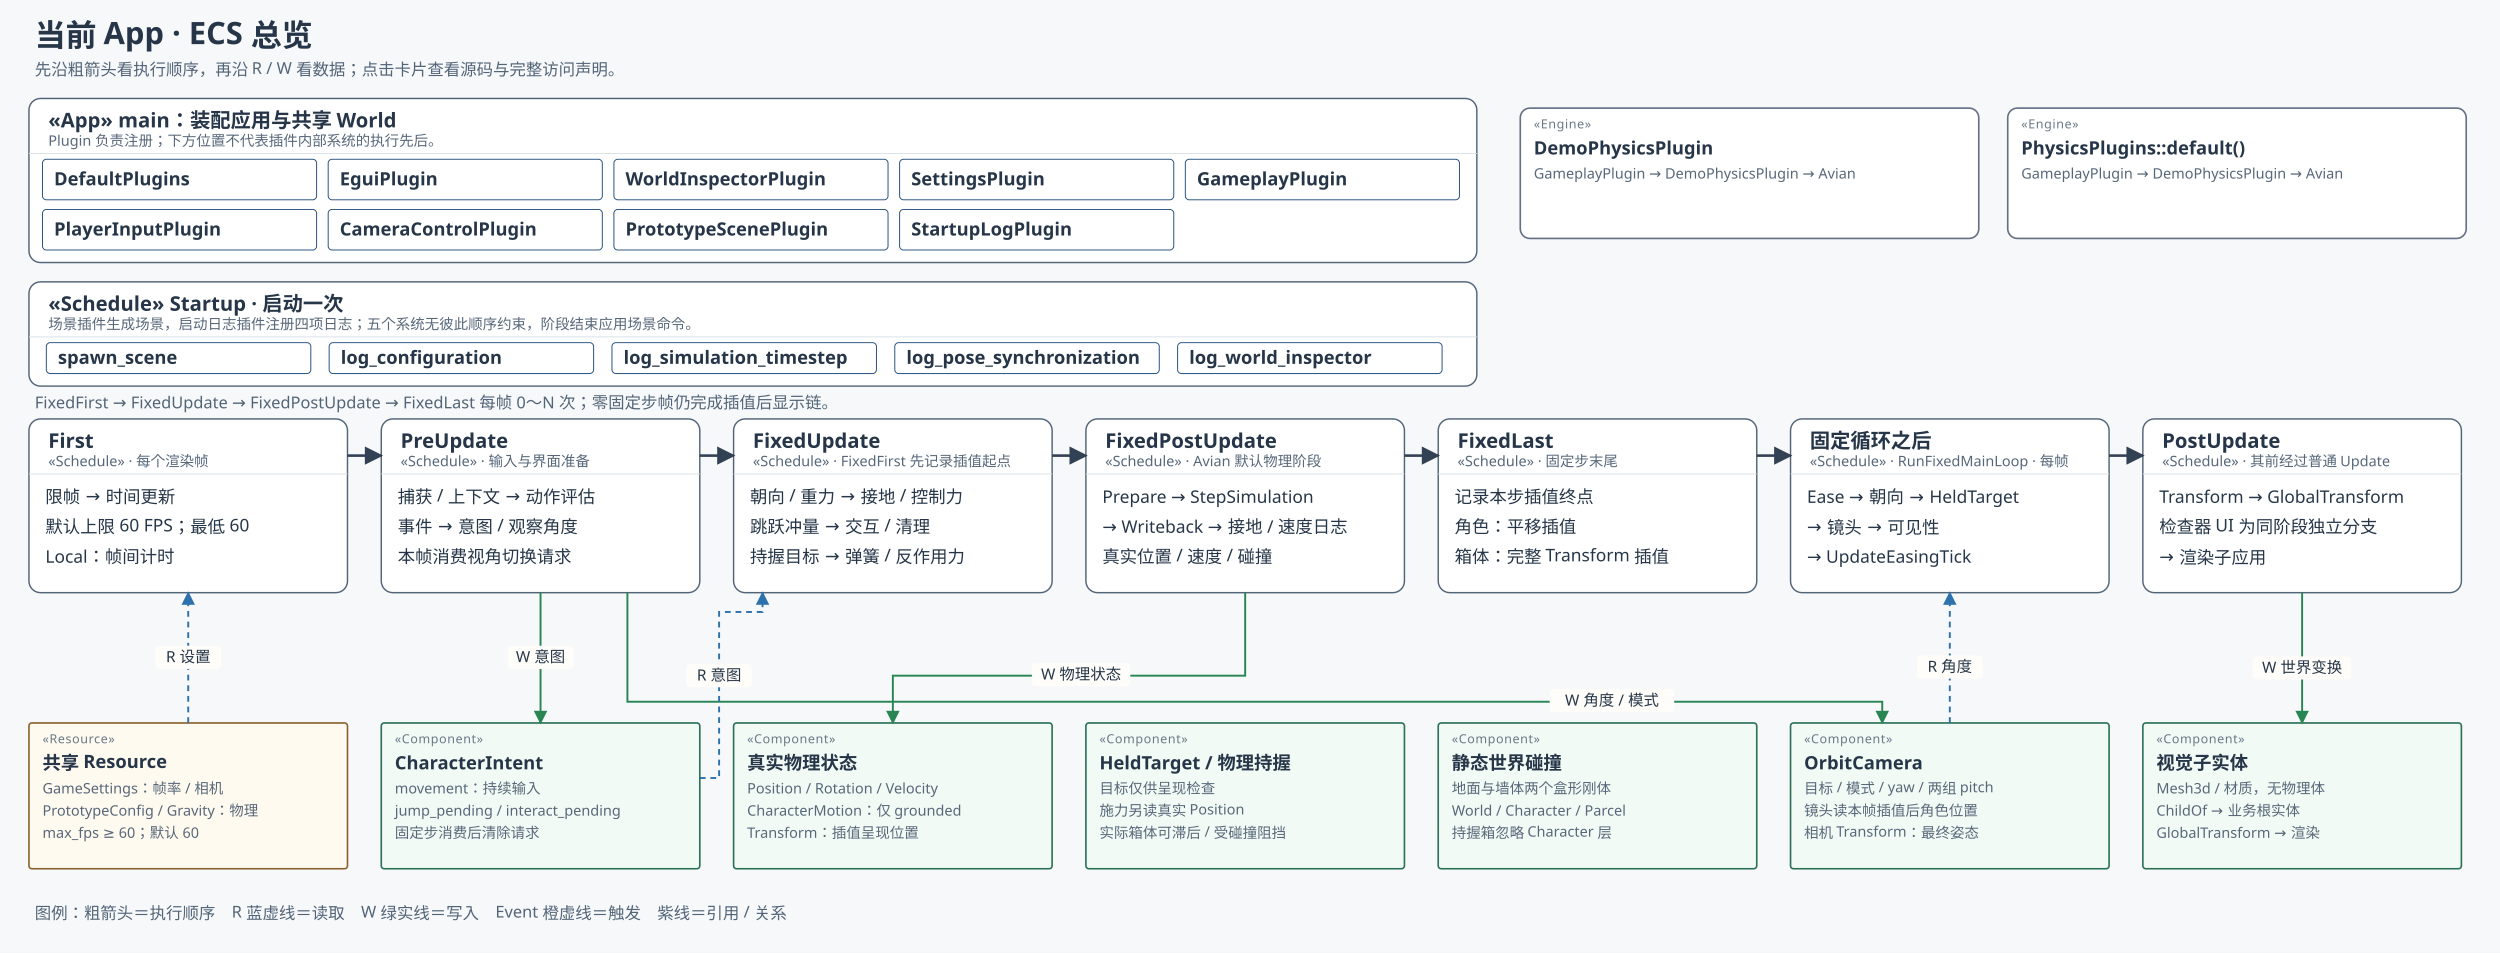
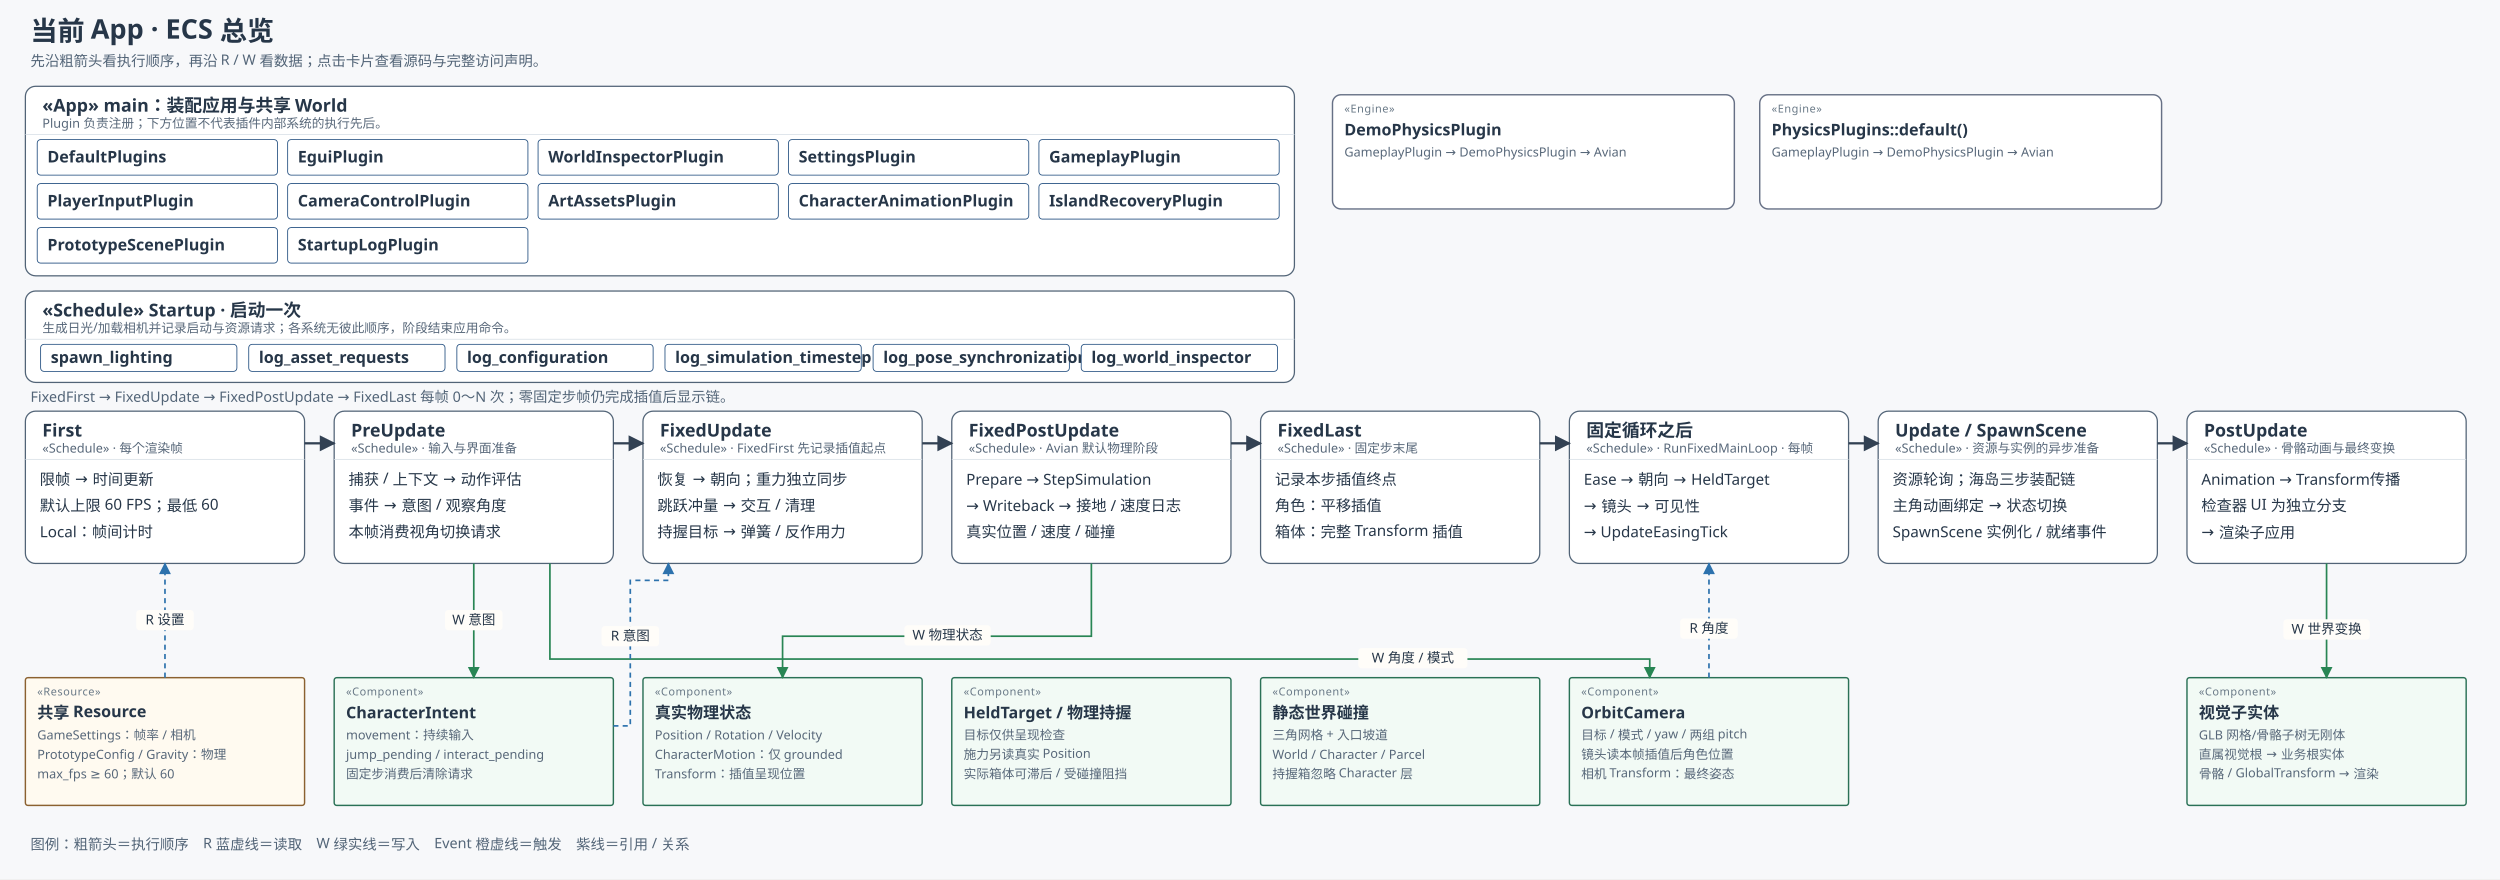
- <svg xmlns="http://www.w3.org/2000/svg" width="2590" height="987" viewBox="0 0 2590 987" role="img" aria-labelledby="title">
+ <svg xmlns="http://www.w3.org/2000/svg" width="2955" height="1039" viewBox="0 0 2955 1039" role="img" aria-labelledby="title">
  <defs>
    <marker id="arrow-order" viewBox="0 0 10 10" refX="9" refY="5" markerWidth="7" markerHeight="7" orient="auto-start-reverse">
      <path d="M0,0 L10,5 L0,10" fill="#324153" />
    </marker>
    <marker id="arrow-read" viewBox="0 0 10 10" refX="9" refY="5" markerWidth="7" markerHeight="7" orient="auto-start-reverse">
      <path d="M0,0 L10,5 L0,10" fill="#2d72ad" />
    </marker>
    <marker id="arrow-write" viewBox="0 0 10 10" refX="9" refY="5" markerWidth="7" markerHeight="7" orient="auto-start-reverse">
      <path d="M0,0 L10,5 L0,10" fill="#288554" />
    </marker>
    <marker id="arrow-trigger" viewBox="0 0 10 10" refX="9" refY="5" markerWidth="7" markerHeight="7" orient="auto-start-reverse">
      <path d="M0,0 L10,5 L0,10" fill="#bf651e" />
    </marker>
    <marker id="arrow-reference" viewBox="0 0 10 10" refX="9" refY="5" markerWidth="7" markerHeight="7" orient="auto-start-reverse">
      <path d="M0,0 L10,5 L0,10" fill="#7b65a6" />
    </marker>
    <marker id="arrow-relationship" viewBox="0 0 10 10" refX="9" refY="5" markerWidth="7" markerHeight="7" orient="auto-start-reverse">
      <path d="M0,0 L10,5 L0,10" fill="#7b65a6" />
    </marker>
    <marker id="arrow-registration" viewBox="0 0 10 10" refX="9" refY="5" markerWidth="7" markerHeight="7" orient="auto-start-reverse">
      <path d="M0,0 L10,5 L0,10" fill="#89939f" />
    </marker>
    <style>text{font-family:'Segoe UI','Microsoft YaHei',sans-serif;fill:#263648}.body{font-size:18px}.small{font-size:15px;fill:#576779}.stereotype{font-size:13px;fill:#687886;letter-spacing:.6px}.node-title{font-size:19px;font-weight:600}.group-title{font-size:21px;font-weight:600}.edge-label{font-size:16px}.page-title{font-size:32px;font-weight:650}.section-title{font-size:24px;font-weight:650}.note{font-size:17px;fill:#526477}.node{cursor:pointer}.node:focus{outline:none}.node.selected&gt;rect,.node.selected&gt;path{stroke:#db7521;stroke-width:4}.node.dim{opacity:.20}.edge.dim{opacity:.13}.edge.focused&gt;path{stroke-width:3.5}</style>
  </defs>
  <rect width="100%" height="100%" fill="#f7f8fa" />
  <text x="36" y="48" class="page-title" text-anchor="start">当前 App · ECS 总览</text>
  <text x="36" y="78" class="note" text-anchor="start">先沿粗箭头看执行顺序，再沿 R / W 看数据；点击卡片查看源码与完整访问声明。</text>
  <g class="node entity" data-id="app-main" tabindex="0" role="button" aria-label="main / App">
    <g>
-       <rect x="30" y="102" width="1500" height="170" rx="12" fill="#fff" stroke="#526477" stroke-width="1.5" />
+       <rect x="30" y="102" width="1500" height="224" rx="12" fill="#fff" stroke="#526477" stroke-width="1.5" />
      <path d="M30,159H1530" stroke="#dae2e8" />
      <text x="50" y="132" class="group-title" text-anchor="start">«App» main：装配应用与共享 World</text>
      <text x="50" y="151" class="small" text-anchor="start">Plugin 负责注册；下方位置不代表插件内部系统的执行先后。</text>
    </g>
  </g>
  <g class="node plugin" data-id="plugin-DefaultPlugins" tabindex="0" role="button" aria-label="DefaultPlugins">
    <rect x="44" y="165" width="284" height="42" rx="4" fill="#fff" stroke="#234f80" />
    <text x="56" y="192" class="node-title" text-anchor="start">DefaultPlugins</text>
  </g>
  <g class="node plugin" data-id="plugin-EguiPlugin" tabindex="0" role="button" aria-label="EguiPlugin">
    <rect x="340" y="165" width="284" height="42" rx="4" fill="#fff" stroke="#234f80" />
    <text x="352" y="192" class="node-title" text-anchor="start">EguiPlugin</text>
  </g>
  <g class="node plugin" data-id="plugin-WorldInspectorPlugin" tabindex="0" role="button" aria-label="WorldInspectorPlugin">
    <rect x="636" y="165" width="284" height="42" rx="4" fill="#fff" stroke="#234f80" />
    <text x="648" y="192" class="node-title" text-anchor="start">WorldInspectorPlugin</text>
  </g>
  <g class="node plugin" data-id="plugin-SettingsPlugin" tabindex="0" role="button" aria-label="SettingsPlugin">
    <rect x="932" y="165" width="284" height="42" rx="4" fill="#fff" stroke="#234f80" />
    <text x="944" y="192" class="node-title" text-anchor="start">SettingsPlugin</text>
  </g>
  <g class="node plugin" data-id="plugin-GameplayPlugin" tabindex="0" role="button" aria-label="GameplayPlugin">
    <rect x="1228" y="165" width="284" height="42" rx="4" fill="#fff" stroke="#234f80" />
    <text x="1240" y="192" class="node-title" text-anchor="start">GameplayPlugin</text>
  </g>
  <g class="node plugin" data-id="plugin-PlayerInputPlugin" tabindex="0" role="button" aria-label="PlayerInputPlugin">
    <rect x="44" y="217" width="284" height="42" rx="4" fill="#fff" stroke="#234f80" />
    <text x="56" y="244" class="node-title" text-anchor="start">PlayerInputPlugin</text>
  </g>
  <g class="node plugin" data-id="plugin-CameraControlPlugin" tabindex="0" role="button" aria-label="CameraControlPlugin">
    <rect x="340" y="217" width="284" height="42" rx="4" fill="#fff" stroke="#234f80" />
    <text x="352" y="244" class="node-title" text-anchor="start">CameraControlPlugin</text>
  </g>
+   <g class="node plugin" data-id="plugin-ArtAssetsPlugin" tabindex="0" role="button" aria-label="ArtAssetsPlugin">
+     <rect x="636" y="217" width="284" height="42" rx="4" fill="#fff" stroke="#234f80" />
+     <text x="648" y="244" class="node-title" text-anchor="start">ArtAssetsPlugin</text>
+   </g>
+   <g class="node plugin" data-id="plugin-CharacterAnimationPlugin" tabindex="0" role="button" aria-label="CharacterAnimationPlugin">
+     <rect x="932" y="217" width="284" height="42" rx="4" fill="#fff" stroke="#234f80" />
+     <text x="944" y="244" class="node-title" text-anchor="start">CharacterAnimationPlugin</text>
+   </g>
+   <g class="node plugin" data-id="plugin-IslandRecoveryPlugin" tabindex="0" role="button" aria-label="IslandRecoveryPlugin">
+     <rect x="1228" y="217" width="284" height="42" rx="4" fill="#fff" stroke="#234f80" />
+     <text x="1240" y="244" class="node-title" text-anchor="start">IslandRecoveryPlugin</text>
+   </g>
  <g class="node plugin" data-id="plugin-PrototypeScenePlugin" tabindex="0" role="button" aria-label="PrototypeScenePlugin">
-     <rect x="636" y="217" width="284" height="42" rx="4" fill="#fff" stroke="#234f80" />
-     <text x="648" y="244" class="node-title" text-anchor="start">PrototypeScenePlugin</text>
+     <rect x="44" y="269" width="284" height="42" rx="4" fill="#fff" stroke="#234f80" />
+     <text x="56" y="296" class="node-title" text-anchor="start">PrototypeScenePlugin</text>
  </g>
  <g class="node plugin" data-id="plugin-StartupLogPlugin" tabindex="0" role="button" aria-label="StartupLogPlugin">
-     <rect x="932" y="217" width="284" height="42" rx="4" fill="#fff" stroke="#234f80" />
-     <text x="944" y="244" class="node-title" text-anchor="start">StartupLogPlugin</text>
-   </g>
-   <g transform="translate(0 52)">
+     <rect x="340" y="269" width="284" height="42" rx="4" fill="#fff" stroke="#234f80" />
+     <text x="352" y="296" class="node-title" text-anchor="start">StartupLogPlugin</text>
+   </g>
+   <g transform="translate(0 104)">
    <g>
      <rect x="30" y="240" width="1500" height="108" rx="12" fill="#fff" stroke="#526477" stroke-width="1.5" />
      <path d="M30,297H1530" stroke="#dae2e8" />
      <text x="50" y="270" class="group-title" text-anchor="start">«Schedule» Startup · 启动一次</text>
-       <text x="50" y="289" class="small" text-anchor="start">场景插件生成场景，启动日志插件注册四项日志；五个系统无彼此顺序约束，阶段结束应用场景命令。</text>
-     </g>
-     <g class="node system" data-id="startup_spawn" tabindex="0" role="button" aria-label="spawn_scene">
-       <rect x="48" y="303" width="274" height="32" rx="4" fill="#fff" stroke="#234f80" />
-       <text x="60" y="325" class="node-title" text-anchor="start">spawn_scene</text>
+       <text x="50" y="289" class="small" text-anchor="start">生成日光/加载相机并记录启动与资源请求；各系统无彼此顺序，阶段结束应用命令。</text>
+     </g>
+     <g class="node system" data-id="startup_spawn" tabindex="0" role="button" aria-label="spawn_lighting">
+       <rect x="48" y="303" width="232" height="32" rx="4" fill="#fff" stroke="#234f80" />
+       <text x="60" y="325" class="node-title" text-anchor="start">spawn_lighting</text>
+     </g>
+     <g class="node system" data-id="startup_assets" tabindex="0" role="button" aria-label="log_asset_requests">
+       <rect x="294" y="303" width="232" height="32" rx="4" fill="#fff" stroke="#234f80" />
+       <text x="306" y="325" class="node-title" text-anchor="start">log_asset_requests</text>
    </g>
    <g class="node system" data-id="startup_config" tabindex="0" role="button" aria-label="log_configuration">
-       <rect x="341" y="303" width="274" height="32" rx="4" fill="#fff" stroke="#234f80" />
-       <text x="353" y="325" class="node-title" text-anchor="start">log_configuration</text>
+       <rect x="540" y="303" width="232" height="32" rx="4" fill="#fff" stroke="#234f80" />
+       <text x="552" y="325" class="node-title" text-anchor="start">log_configuration</text>
    </g>
    <g class="node system" data-id="startup_timestep" tabindex="0" role="button" aria-label="log_simulation_timestep">
-       <rect x="634" y="303" width="274" height="32" rx="4" fill="#fff" stroke="#234f80" />
-       <text x="646" y="325" class="node-title" text-anchor="start">log_simulation_timestep</text>
+       <rect x="786" y="303" width="232" height="32" rx="4" fill="#fff" stroke="#234f80" />
+       <text textLength="208" lengthAdjust="spacingAndGlyphs" x="798" y="325" class="node-title" text-anchor="start">log_simulation_timestep</text>
    </g>
    <g class="node system" data-id="startup_pose" tabindex="0" role="button" aria-label="log_pose_synchronization">
-       <rect x="927" y="303" width="274" height="32" rx="4" fill="#fff" stroke="#234f80" />
-       <text textLength="250" lengthAdjust="spacingAndGlyphs" x="939" y="325" class="node-title" text-anchor="start">log_pose_synchronization</text>
+       <rect x="1032" y="303" width="232" height="32" rx="4" fill="#fff" stroke="#234f80" />
+       <text textLength="208" lengthAdjust="spacingAndGlyphs" x="1044" y="325" class="node-title" text-anchor="start">log_pose_synchronization</text>
    </g>
    <g class="node system" data-id="startup_inspector" tabindex="0" role="button" aria-label="log_world_inspector">
-       <rect x="1220" y="303" width="274" height="32" rx="4" fill="#fff" stroke="#234f80" />
-       <text x="1232" y="325" class="node-title" text-anchor="start">log_world_inspector</text>
+       <rect x="1278" y="303" width="232" height="32" rx="4" fill="#fff" stroke="#234f80" />
+       <text x="1290" y="325" class="node-title" text-anchor="start">log_world_inspector</text>
    </g>
    <g>
      <rect x="30" y="382" width="330" height="180" rx="12" fill="#fff" stroke="#526477" stroke-width="1.5" />
      <path d="M30,439H360" stroke="#dae2e8" />
      <text x="50" y="412" class="group-title" text-anchor="start">First</text>
      <text x="50" y="431" class="small" text-anchor="start">«Schedule» · 每个渲染帧</text>
    </g>
    <text x="47" y="469" class="body" text-anchor="start">限帧 → 时间更新</text>
    <text x="47" y="500" class="body" text-anchor="start">默认上限 60 FPS；最低 60</text>
    <text x="47" y="531" class="body" text-anchor="start">Local：帧间计时</text>
    <g>
      <rect x="395" y="382" width="330" height="180" rx="12" fill="#fff" stroke="#526477" stroke-width="1.5" />
      <path d="M395,439H725" stroke="#dae2e8" />
      <text x="415" y="412" class="group-title" text-anchor="start">PreUpdate</text>
      <text x="415" y="431" class="small" text-anchor="start">«Schedule» · 输入与界面准备</text>
    </g>
    <text x="412" y="469" class="body" text-anchor="start">捕获 / 上下文 → 动作评估</text>
    <text x="412" y="500" class="body" text-anchor="start">事件 → 意图 / 观察角度</text>
    <text x="412" y="531" class="body" text-anchor="start">本帧消费视角切换请求</text>
    <g>
      <rect x="760" y="382" width="330" height="180" rx="12" fill="#fff" stroke="#526477" stroke-width="1.5" />
      <path d="M760,439H1090" stroke="#dae2e8" />
      <text x="780" y="412" class="group-title" text-anchor="start">FixedUpdate</text>
      <text textLength="290" lengthAdjust="spacingAndGlyphs" x="780" y="431" class="small" text-anchor="start">«Schedule» · FixedFirst 先记录插值起点</text>
    </g>
-     <text x="777" y="469" class="body" text-anchor="start">朝向 / 重力 → 接地 / 控制力</text>
+     <text x="777" y="469" class="body" text-anchor="start">恢复 → 朝向；重力独立同步</text>
    <text x="777" y="500" class="body" text-anchor="start">跳跃冲量 → 交互 / 清理</text>
    <text x="777" y="531" class="body" text-anchor="start">持握目标 → 弹簧 / 反作用力</text>
    <g>
      <rect x="1125" y="382" width="330" height="180" rx="12" fill="#fff" stroke="#526477" stroke-width="1.5" />
      <path d="M1125,439H1455" stroke="#dae2e8" />
      <text x="1145" y="412" class="group-title" text-anchor="start">FixedPostUpdate</text>
      <text x="1145" y="431" class="small" text-anchor="start">«Schedule» · Avian 默认物理阶段</text>
    </g>
    <text x="1142" y="469" class="body" text-anchor="start">Prepare → StepSimulation</text>
    <text textLength="296" lengthAdjust="spacingAndGlyphs" x="1142" y="500" class="body" text-anchor="start">→ Writeback → 接地 / 速度日志</text>
    <text x="1142" y="531" class="body" text-anchor="start">真实位置 / 速度 / 碰撞</text>
    <g>
      <rect x="1490" y="382" width="330" height="180" rx="12" fill="#fff" stroke="#526477" stroke-width="1.5" />
      <path d="M1490,439H1820" stroke="#dae2e8" />
      <text x="1510" y="412" class="group-title" text-anchor="start">FixedLast</text>
      <text x="1510" y="431" class="small" text-anchor="start">«Schedule» · 固定步末尾</text>
    </g>
    <text x="1507" y="469" class="body" text-anchor="start">记录本步插值终点</text>
    <text x="1507" y="500" class="body" text-anchor="start">角色：平移插值</text>
    <text x="1507" y="531" class="body" text-anchor="start">箱体：完整 Transform 插值</text>
    <g>
      <rect x="1855" y="382" width="330" height="180" rx="12" fill="#fff" stroke="#526477" stroke-width="1.5" />
      <path d="M1855,439H2185" stroke="#dae2e8" />
      <text x="1875" y="412" class="group-title" text-anchor="start">固定循环之后</text>
      <text textLength="290" lengthAdjust="spacingAndGlyphs" x="1875" y="431" class="small" text-anchor="start">«Schedule» · RunFixedMainLoop · 每帧</text>
    </g>
    <text x="1872" y="469" class="body" text-anchor="start">Ease → 朝向 → HeldTarget</text>
    <text x="1872" y="500" class="body" text-anchor="start">→ 镜头 → 可见性</text>
    <text x="1872" y="531" class="body" text-anchor="start">→ UpdateEasingTick</text>
    <g>
      <rect x="2220" y="382" width="330" height="180" rx="12" fill="#fff" stroke="#526477" stroke-width="1.5" />
      <path d="M2220,439H2550" stroke="#dae2e8" />
-       <text x="2240" y="412" class="group-title" text-anchor="start">PostUpdate</text>
-       <text x="2240" y="431" class="small" text-anchor="start">«Schedule» · 其前经过普通 Update</text>
-     </g>
-     <text x="2237" y="469" class="body" text-anchor="start">Transform → GlobalTransform</text>
-     <text x="2237" y="500" class="body" text-anchor="start">检查器 UI 为同阶段独立分支</text>
-     <text x="2237" y="531" class="body" text-anchor="start">→ 渲染子应用</text>
+       <text x="2240" y="412" class="group-title" text-anchor="start">Update / SpawnScene</text>
+       <text x="2240" y="431" class="small" text-anchor="start">«Schedule» · 资源与实例的异步准备</text>
+     </g>
+     <text x="2237" y="469" class="body" text-anchor="start">资源轮询；海岛三步装配链</text>
+     <text x="2237" y="500" class="body" text-anchor="start">主角动画绑定 → 状态切换</text>
+     <text x="2237" y="531" class="body" text-anchor="start">SpawnScene 实例化 / 就绪事件</text>
+     <g>
+       <rect x="2585" y="382" width="330" height="180" rx="12" fill="#fff" stroke="#526477" stroke-width="1.5" />
+       <path d="M2585,439H2915" stroke="#dae2e8" />
+       <text x="2605" y="412" class="group-title" text-anchor="start">PostUpdate</text>
+       <text x="2605" y="431" class="small" text-anchor="start">«Schedule» · 骨骼动画与最终变换</text>
+     </g>
+     <text x="2602" y="469" class="body" text-anchor="start">Animation → Transform传播</text>
+     <text x="2602" y="500" class="body" text-anchor="start">检查器 UI 为独立分支</text>
+     <text x="2602" y="531" class="body" text-anchor="start">→ 渲染子应用</text>
    <g class="edge order" data-connect="">
      <path d="M360,420 L395,420" stroke="#324153" stroke-width="2.7" fill="none" marker-end="url(#arrow-order)" />
    </g>
    <g class="edge order" data-connect="">
      <path d="M725,420 L760,420" stroke="#324153" stroke-width="2.7" fill="none" marker-end="url(#arrow-order)" />
    </g>
    <g class="edge order" data-connect="">
      <path d="M1090,420 L1125,420" stroke="#324153" stroke-width="2.7" fill="none" marker-end="url(#arrow-order)" />
    </g>
    <g class="edge order" data-connect="">
      <path d="M1455,420 L1490,420" stroke="#324153" stroke-width="2.7" fill="none" marker-end="url(#arrow-order)" />
    </g>
    <g class="edge order" data-connect="">
      <path d="M1820,420 L1855,420" stroke="#324153" stroke-width="2.7" fill="none" marker-end="url(#arrow-order)" />
    </g>
    <g class="edge order" data-connect="">
      <path d="M2185,420 L2220,420" stroke="#324153" stroke-width="2.7" fill="none" marker-end="url(#arrow-order)" />
+     </g>
+     <g class="edge order" data-connect="">
+       <path d="M2550,420 L2585,420" stroke="#324153" stroke-width="2.7" fill="none" marker-end="url(#arrow-order)" />
    </g>
    <text x="36" y="371" class="note" text-anchor="start">FixedFirst → FixedUpdate → FixedPostUpdate → FixedLast 每帧 0～N 次；零固定步帧仍完成插值后显示链。</text>
    <g class="node component" data-id="character.CharacterIntent" tabindex="0" role="button" aria-label="CharacterIntent">
      <rect x="395" y="697" width="330" height="151" rx="3" fill="#f2faf5" stroke="#2a7156" stroke-width="1.7" />
      <text x="409" y="718" class="stereotype" text-anchor="start">«Component»</text>
      <text x="409" y="745" class="node-title" text-anchor="start">CharacterIntent</text>
      <text x="409" y="770" class="small" text-anchor="start">movement：持续输入</text>
      <text x="409" y="793" class="small" text-anchor="start">jump_pending / interact_pending</text>
      <text x="409" y="816" class="small" text-anchor="start">固定步消费后清除请求</text>
    </g>
    <g class="node component" data-id="character.Position" tabindex="0" role="button" aria-label="真实物理状态">
      <rect x="760" y="697" width="330" height="151" rx="3" fill="#f2faf5" stroke="#2a7156" stroke-width="1.7" />
      <text x="774" y="718" class="stereotype" text-anchor="start">«Component»</text>
      <text x="774" y="745" class="node-title" text-anchor="start">真实物理状态</text>
      <text x="774" y="770" class="small" text-anchor="start">Position / Rotation / Velocity</text>
      <text x="774" y="793" class="small" text-anchor="start">CharacterMotion：仅 grounded</text>
      <text x="774" y="816" class="small" text-anchor="start">Transform：插值呈现位置</text>
    </g>
    <g class="node component" data-id="parcel.HeldTarget" tabindex="0" role="button" aria-label="HeldTarget / 物理持握">
      <rect x="1125" y="697" width="330" height="151" rx="3" fill="#f2faf5" stroke="#2a7156" stroke-width="1.7" />
      <text x="1139" y="718" class="stereotype" text-anchor="start">«Component»</text>
      <text x="1139" y="745" class="node-title" text-anchor="start">HeldTarget / 物理持握</text>
      <text x="1139" y="770" class="small" text-anchor="start">目标仅供呈现检查</text>
      <text x="1139" y="793" class="small" text-anchor="start">施力另读真实 Position</text>
      <text x="1139" y="816" class="small" text-anchor="start">实际箱体可滞后 / 受碰撞阻挡</text>
    </g>
    <g class="node component" data-id="world.Collider" tabindex="0" role="button" aria-label="静态世界碰撞">
      <rect x="1490" y="697" width="330" height="151" rx="3" fill="#f2faf5" stroke="#2a7156" stroke-width="1.7" />
      <text x="1504" y="718" class="stereotype" text-anchor="start">«Component»</text>
      <text x="1504" y="745" class="node-title" text-anchor="start">静态世界碰撞</text>
-       <text x="1504" y="770" class="small" text-anchor="start">地面与墙体两个盒形刚体</text>
+       <text x="1504" y="770" class="small" text-anchor="start">三角网格 + 入口坡道</text>
      <text x="1504" y="793" class="small" text-anchor="start">World / Character / Parcel</text>
      <text x="1504" y="816" class="small" text-anchor="start">持握箱忽略 Character 层</text>
    </g>
    <g class="node component" data-id="camera.OrbitCamera" tabindex="0" role="button" aria-label="OrbitCamera">
      <rect x="1855" y="697" width="330" height="151" rx="3" fill="#f2faf5" stroke="#2a7156" stroke-width="1.7" />
      <text x="1869" y="718" class="stereotype" text-anchor="start">«Component»</text>
      <text x="1869" y="745" class="node-title" text-anchor="start">OrbitCamera</text>
      <text x="1869" y="770" class="small" text-anchor="start">目标 / 模式 / yaw / 两组 pitch</text>
      <text x="1869" y="793" class="small" text-anchor="start">镜头读本帧插值后角色位置</text>
      <text x="1869" y="816" class="small" text-anchor="start">相机 Transform：最终姿态</text>
    </g>
    <g class="node component" data-id="visual.GlobalTransform" tabindex="0" role="button" aria-label="视觉子实体">
-       <rect x="2220" y="697" width="330" height="151" rx="3" fill="#f2faf5" stroke="#2a7156" stroke-width="1.7" />
-       <text x="2234" y="718" class="stereotype" text-anchor="start">«Component»</text>
-       <text x="2234" y="745" class="node-title" text-anchor="start">视觉子实体</text>
-       <text x="2234" y="770" class="small" text-anchor="start">Mesh3d / 材质，无物理体</text>
-       <text x="2234" y="793" class="small" text-anchor="start">ChildOf → 业务根实体</text>
-       <text x="2234" y="816" class="small" text-anchor="start">GlobalTransform → 渲染</text>
+       <rect x="2585" y="697" width="330" height="151" rx="3" fill="#f2faf5" stroke="#2a7156" stroke-width="1.7" />
+       <text x="2599" y="718" class="stereotype" text-anchor="start">«Component»</text>
+       <text x="2599" y="745" class="node-title" text-anchor="start">视觉子实体</text>
+       <text x="2599" y="770" class="small" text-anchor="start">GLB 网格/骨骼子树无刚体</text>
+       <text x="2599" y="793" class="small" text-anchor="start">直属视觉根 → 业务根实体</text>
+       <text x="2599" y="816" class="small" text-anchor="start">骨骼 / GlobalTransform → 渲染</text>
    </g>
    <g class="node resource" data-id="resource.GameSettings" tabindex="0" role="button" aria-label="GameSettings">
      <rect x="30" y="697" width="330" height="151" rx="3" fill="#fffaf0" stroke="#8b6130" stroke-width="1.7" />
      <text x="44" y="718" class="stereotype" text-anchor="start">«Resource»</text>
      <text x="44" y="745" class="node-title" text-anchor="start">共享 Resource</text>
      <text x="44" y="770" class="small" text-anchor="start">GameSettings：帧率 / 相机</text>
      <text x="44" y="793" class="small" text-anchor="start">PrototypeConfig / Gravity：物理</text>
      <text x="44" y="816" class="small" text-anchor="start">max_fps ≥ 60；默认 60</text>
    </g>
    <g class="edge read" data-connect="resource.GameSettings|frame_limit">
      <path d="M195,697 L195,562" stroke="#2d72ad" stroke-width="2" fill="none" stroke-dasharray="6 5" marker-end="url(#arrow-read)" />
      <rect x="161" y="617" width="68" height="24" rx="4" fill="#fffdf9" />
      <text x="195" y="634" class="edge-label" text-anchor="middle">R 设置</text>
    </g>
    <g class="edge write" data-connect="observe_move|character.CharacterIntent">
      <path d="M560,562 L560,697" stroke="#288554" stroke-width="2" fill="none" marker-end="url(#arrow-write)" />
      <rect x="526" y="617" width="68" height="24" rx="4" fill="#fffdf9" />
      <text x="560" y="634" class="edge-label" text-anchor="middle">W 意图</text>
    </g>
    <g class="edge write" data-connect="observe_look|perspective_apply|camera.OrbitCamera">
      <path d="M650,562 L650,675 L1950,675 L1950,697" stroke="#288554" stroke-width="2" fill="none" marker-end="url(#arrow-write)" />
      <rect x="1605.5" y="662" width="129" height="24" rx="4" fill="#fffdf9" />
      <text x="1670" y="679" class="edge-label" text-anchor="middle">W 角度 / 模式</text>
    </g>
    <g class="edge read" data-connect="character.CharacterIntent|movement">
      <path d="M725,754 L745,754 L745,582 L790,582 L790,562" stroke="#2d72ad" stroke-width="2" fill="none" stroke-dasharray="6 5" marker-end="url(#arrow-read)" />
      <rect x="711" y="636" width="68" height="24" rx="4" fill="#fffdf9" />
      <text x="745" y="653" class="edge-label" text-anchor="middle">R 意图</text>
    </g>
    <g class="edge write" data-connect="physics_step|character.Position">
      <path d="M1290,562 L1290,648 L925,648 L925,697" stroke="#288554" stroke-width="2" fill="none" marker-end="url(#arrow-write)" />
      <rect x="1069" y="635" width="102" height="24" rx="4" fill="#fffdf9" />
      <text x="1120" y="652" class="edge-label" text-anchor="middle">W 物理状态</text>
    </g>
    <g class="edge read" data-connect="camera.OrbitCamera|facing_update">
      <path d="M2020,697 L2020,562" stroke="#2d72ad" stroke-width="2" fill="none" stroke-dasharray="6 5" marker-end="url(#arrow-read)" />
      <rect x="1986" y="627" width="68" height="24" rx="4" fill="#fffdf9" />
      <text x="2020" y="644" class="edge-label" text-anchor="middle">R 角度</text>
    </g>
    <g class="edge write" data-connect="transform_propagate|visual.GlobalTransform">
-       <path d="M2385,562 L2385,697" stroke="#288554" stroke-width="2" fill="none" marker-end="url(#arrow-write)" />
-       <rect x="2334" y="628" width="102" height="24" rx="4" fill="#fffdf9" />
-       <text x="2385" y="645" class="edge-label" text-anchor="middle">W 世界变换</text>
+       <path d="M2750,562 L2750,697" stroke="#288554" stroke-width="2" fill="none" marker-end="url(#arrow-write)" />
+       <rect x="2699" y="628" width="102" height="24" rx="4" fill="#fffdf9" />
+       <text x="2750" y="645" class="edge-label" text-anchor="middle">W 世界变换</text>
    </g>
    <text x="36" y="900" class="note" text-anchor="start">图例：粗箭头＝执行顺序　R 蓝虚线＝读取　W 绿实线＝写入　Event 橙虚线＝触发　紫线＝引用 / 关系</text>
  </g>
  <g class="node engine" data-id="plugin-physics-0" tabindex="0" role="button" aria-label="DemoPhysicsPlugin">
    <rect x="1575" y="112" width="475" height="135" rx="10" fill="#fff" stroke="#667085" stroke-width="1.7" />
    <text x="1589" y="133" class="stereotype" text-anchor="start">«Engine»</text>
    <text x="1589" y="160" class="node-title" text-anchor="start">DemoPhysicsPlugin</text>
    <text x="1589" y="185" class="small" text-anchor="start">GameplayPlugin → DemoPhysicsPlugin → Avian</text>
  </g>
  <g class="node engine" data-id="plugin-physics-1" tabindex="0" role="button" aria-label="PhysicsPlugins::default()">
    <rect x="2080" y="112" width="475" height="135" rx="10" fill="#fff" stroke="#667085" stroke-width="1.7" />
    <text x="2094" y="133" class="stereotype" text-anchor="start">«Engine»</text>
    <text x="2094" y="160" class="node-title" text-anchor="start">PhysicsPlugins::default()</text>
    <text x="2094" y="185" class="small" text-anchor="start">GameplayPlugin → DemoPhysicsPlugin → Avian</text>
  </g>
</svg>
